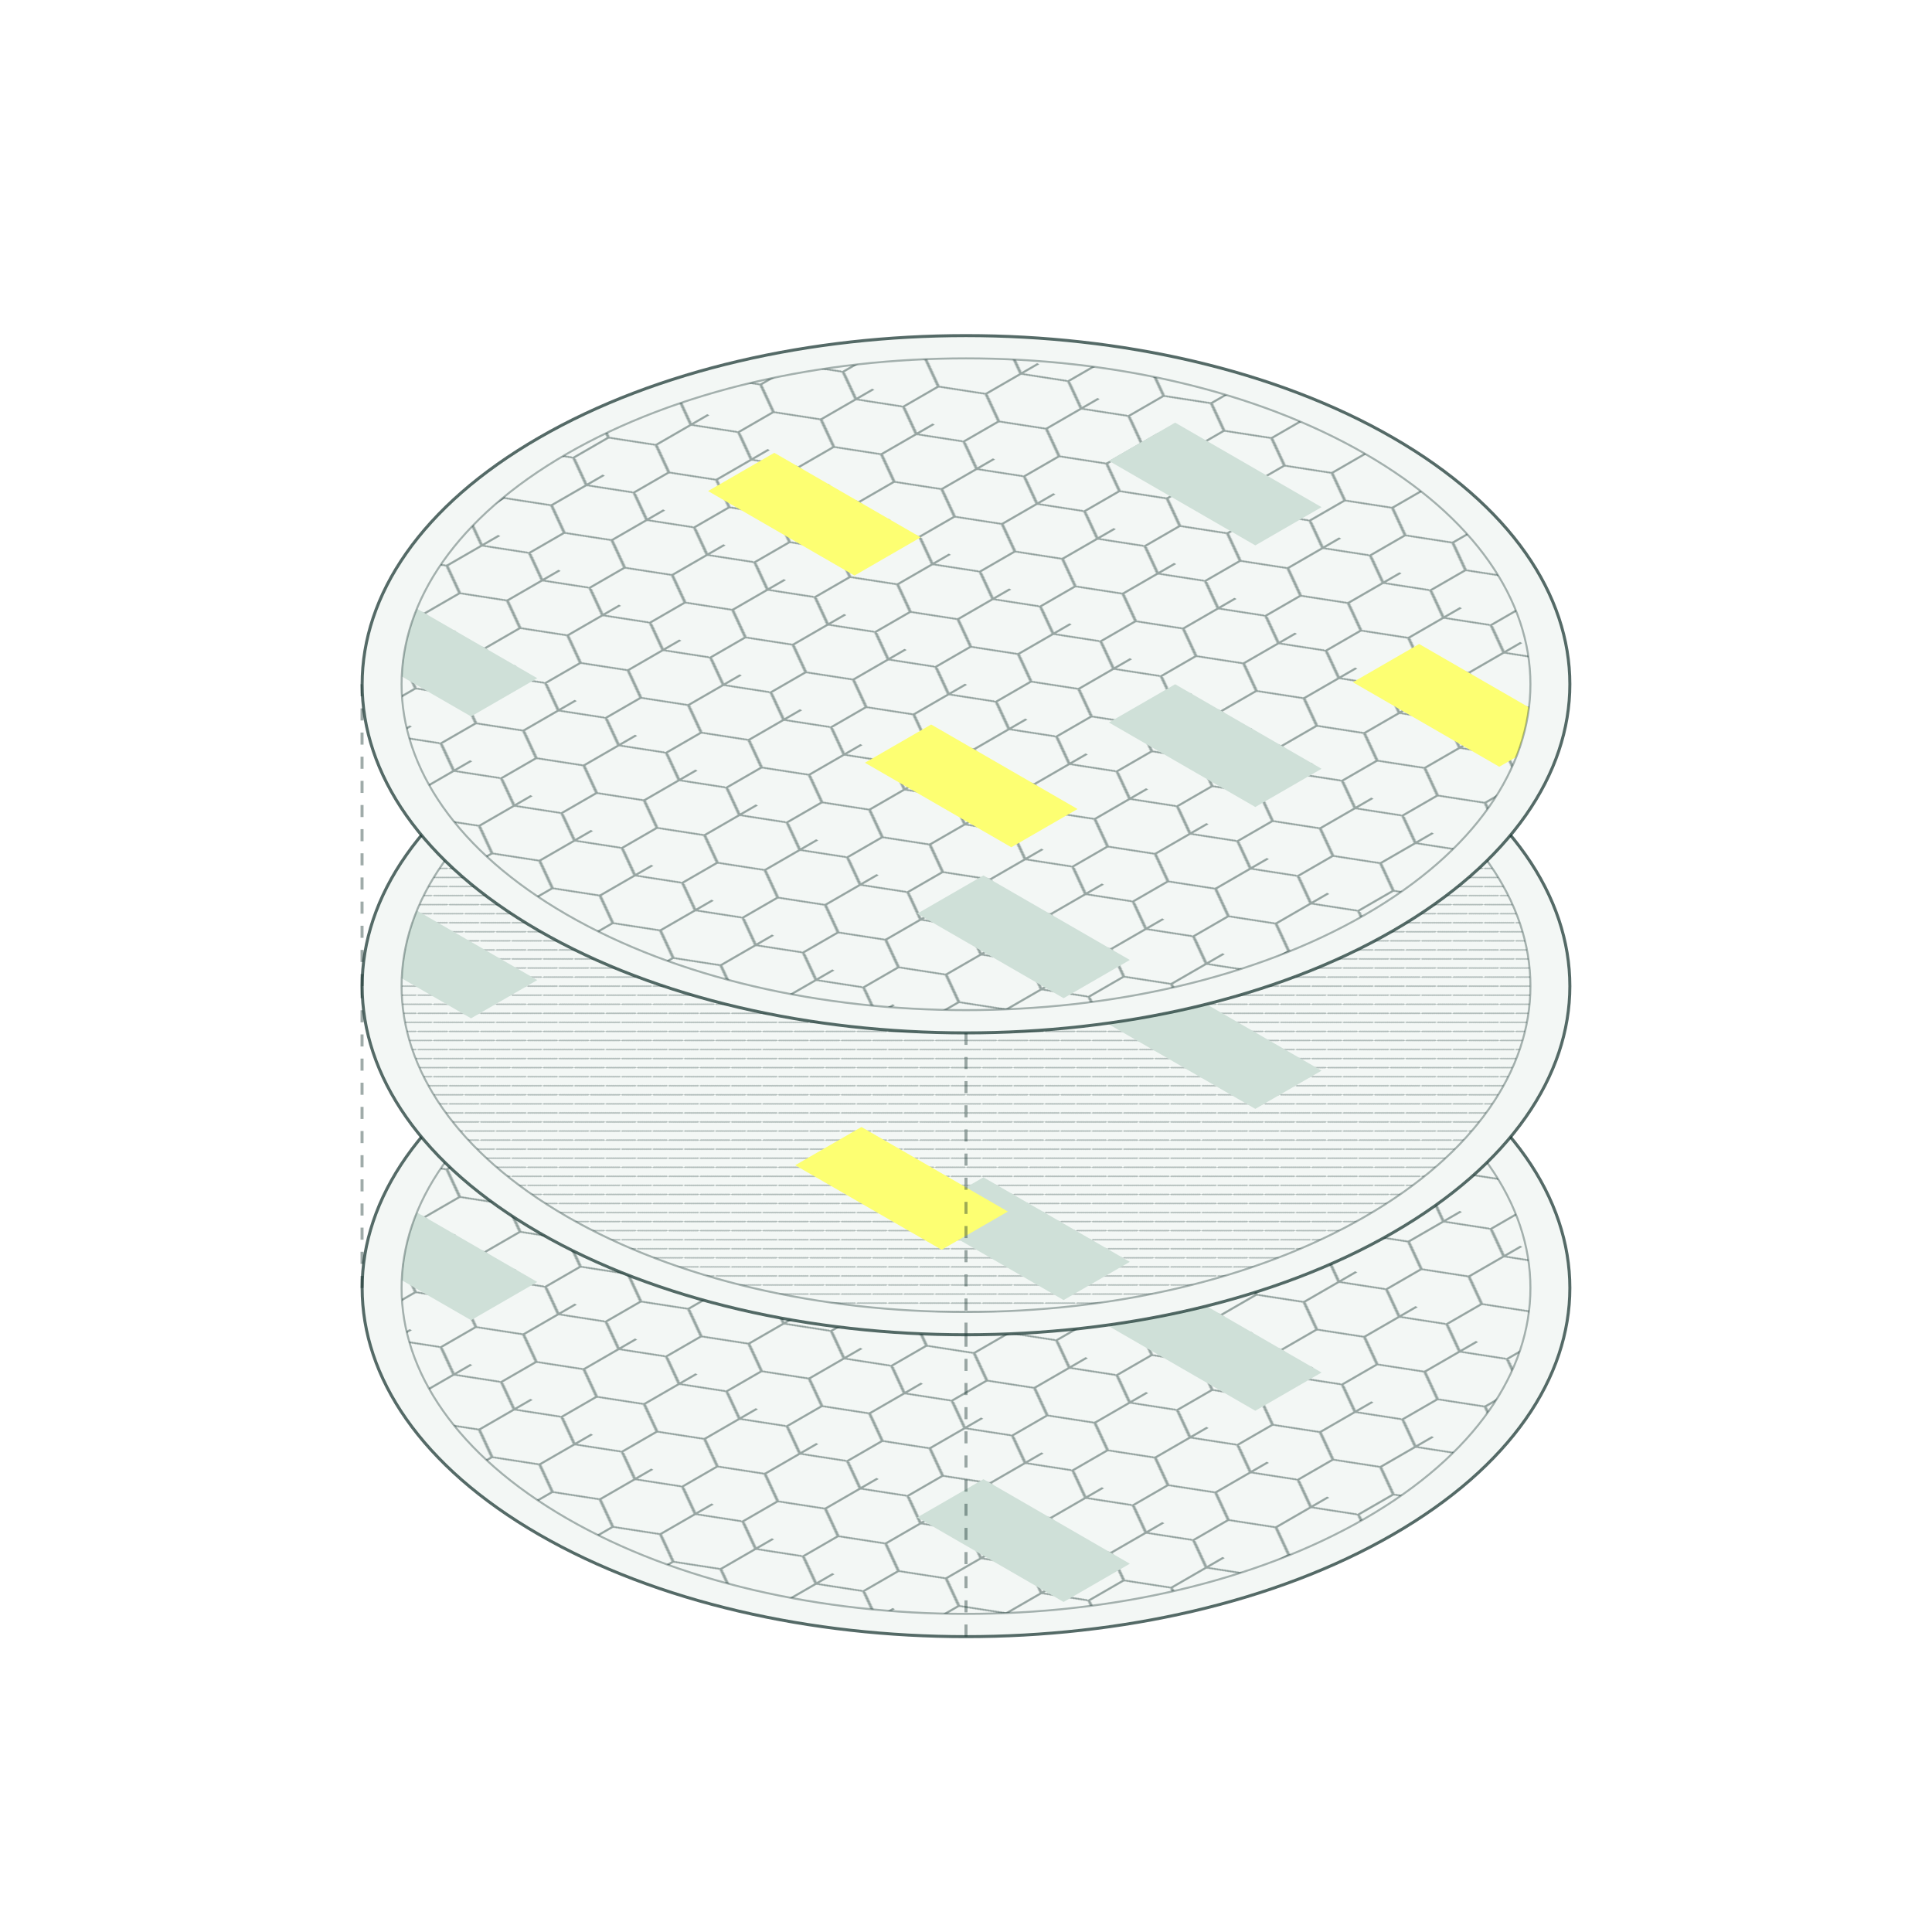
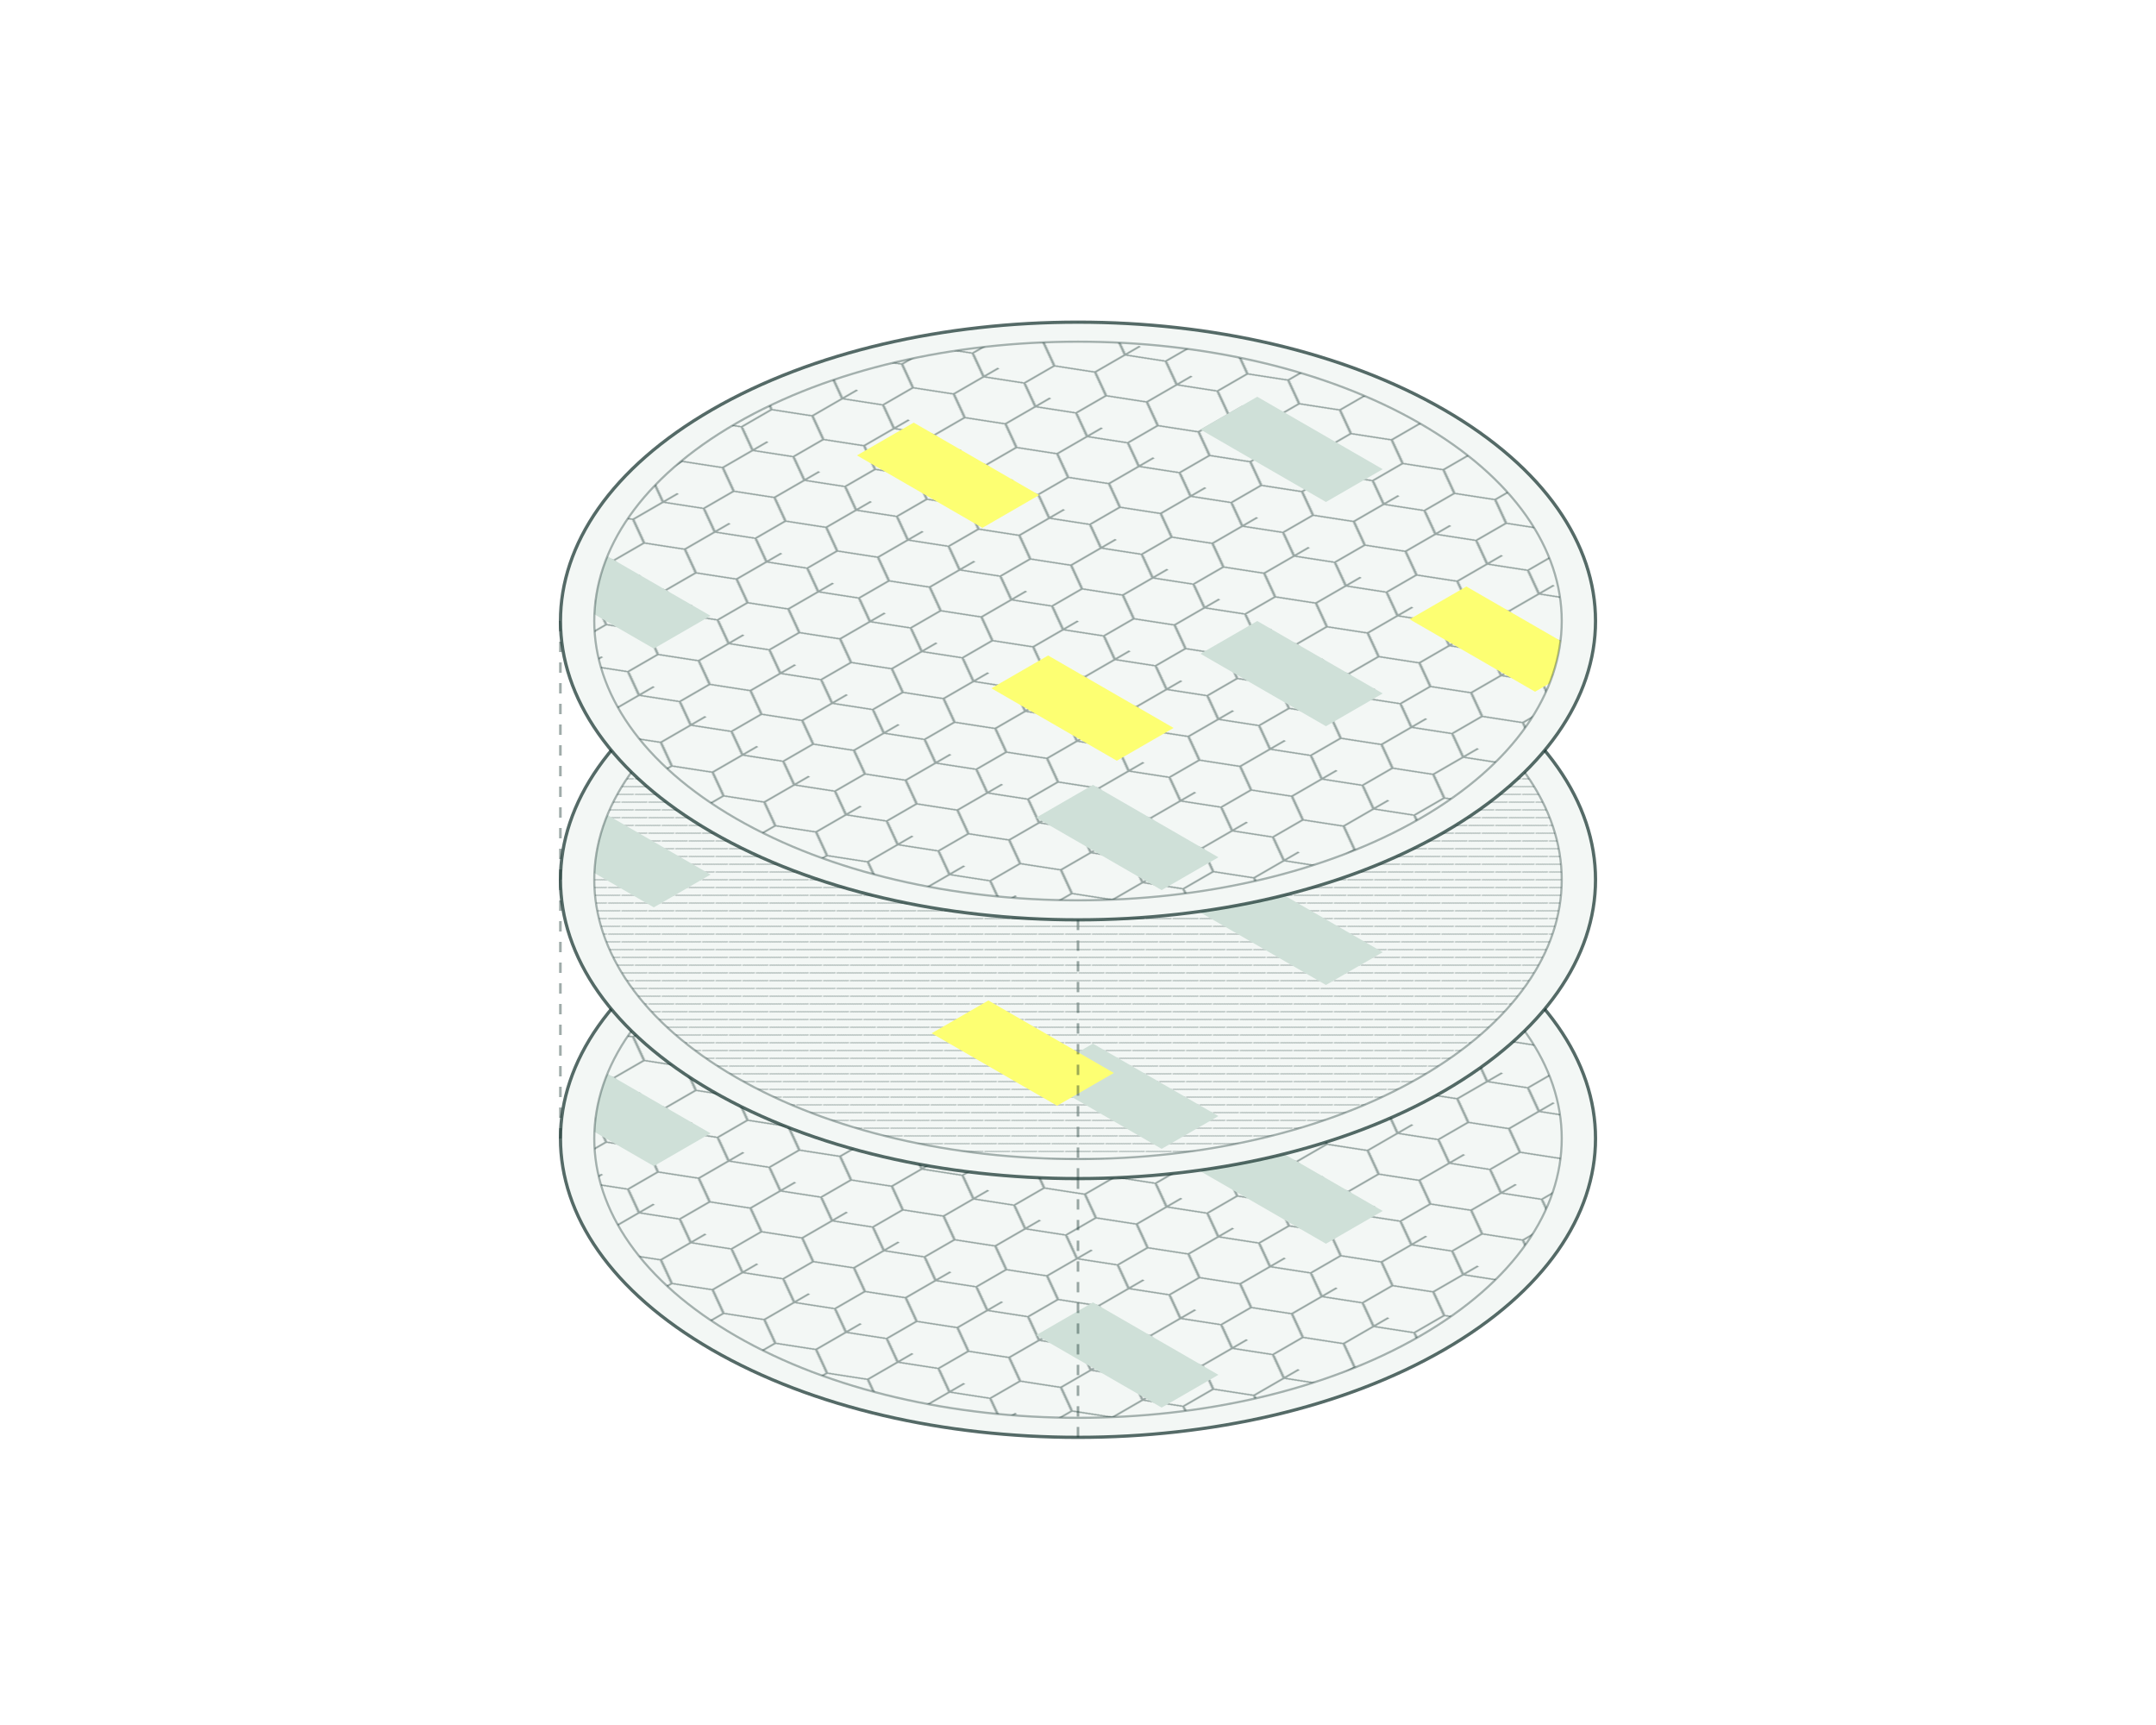
- <svg xmlns="http://www.w3.org/2000/svg" viewBox="0 0 960 960" width="960" height="960" role="img" aria-label="Abstract illustration: layers of records with missed revenue highlighted">
+ <svg xmlns="http://www.w3.org/2000/svg" viewBox="0 0 1000 800" width="1000" height="800" role="img" aria-label="Abstract illustration: layers of records with missed revenue highlighted">
  <defs>
    <pattern id="hex" width="34.64" height="60" patternUnits="userSpaceOnUse">
      <path d="M17.32 0 L34.64 10 L34.64 30 L17.32 40 L0 30 L0 10 Z M17.32 40 L17.32 60 M0 30 L0 0 M34.64 30 L34.64 0" fill="none" stroke="#0f2d29" stroke-opacity=".4" stroke-width="1.2" />
    </pattern>
    <pattern id="dots" width="8" height="8" patternUnits="userSpaceOnUse">
      <rect x="3" y="3" width="1.8" height="1.8" fill="#0f2d29" fill-opacity=".5" />
    </pattern>
    <pattern id="diag" width="9" height="9" patternUnits="userSpaceOnUse">
      <path d="M0 9 L9 0" stroke="#0f2d29" stroke-opacity=".28" stroke-width="1" />
    </pattern>
    <pattern id="flat" width="96" height="48" patternUnits="userSpaceOnUse">
      <path d="M0 .5 H96 M.5 0 V48" stroke="#0f2d29" stroke-opacity=".09" stroke-width="1" />
    </pattern>
  </defs>
-   <g transform="translate(0,20)">
+   <g transform="translate(500.0,400.0) scale(0.8) translate(-480.0,-460.0)">
    <g transform="matrix(0.866,0.5,-0.866,0.5,480.0,620.0)">
      <circle r="245" fill="#f3f7f5" stroke="#0f2d29" stroke-opacity=".7" stroke-width="1.5" vector-effect="non-scaling-stroke" />
      <clipPath id="d0">
        <circle r="229" />
      </clipPath>
      <g clip-path="url(#d0)">
        <rect x="-245.0" y="-245.0" width="490.0" height="490.0" fill="url(#hex)" />
        <rect x="-70.0" y="-190.0" width="84.0" height="38.0" fill="#cfe0d8" />
        <rect x="100.0" y="90.0" width="84.0" height="38.0" fill="#cfe0d8" />
        <rect x="-210.0" y="120.0" width="84.0" height="38.0" fill="#cfe0d8" />
        <rect x="60.0" y="-60.0" width="84.0" height="38.0" fill="#cfe0d8" />
        <rect x="-150.0" y="40.0" width="84.0" height="38.0" fill="#fdff72" />
      </g>
      <circle r="229" fill="none" stroke="#0f2d29" stroke-opacity=".35" stroke-width="1" vector-effect="non-scaling-stroke" />
    </g>
    <line x1="480.0" y1="793.2" x2="480.0" y2="643.2" stroke="#0f2d29" stroke-opacity="0.4" stroke-width="1.5" stroke-dasharray="6 6" />
    <line x1="179.9" y1="620.0" x2="179.9" y2="470.0" stroke="#0f2d29" stroke-opacity="0.4" stroke-width="1.5" stroke-dasharray="6 6" />
    <line x1="480.0" y1="446.8" x2="480.0" y2="296.8" stroke="#0f2d29" stroke-opacity="0.4" stroke-width="1.5" stroke-dasharray="6 6" />
    <g transform="matrix(0.866,0.5,-0.866,0.5,480.0,470.0)">
      <circle r="245" fill="#f3f7f5" stroke="#0f2d29" stroke-opacity=".7" stroke-width="1.5" vector-effect="non-scaling-stroke" />
      <clipPath id="d1">
        <circle r="229" />
      </clipPath>
      <g clip-path="url(#d1)">
        <rect x="-245.0" y="-245.0" width="490.0" height="490.0" fill="url(#diag)" />
        <rect x="-70.0" y="-190.0" width="84.0" height="38.0" fill="#cfe0d8" />
        <rect x="100.0" y="90.0" width="84.0" height="38.0" fill="#cfe0d8" />
        <rect x="-210.0" y="120.0" width="84.0" height="38.0" fill="#cfe0d8" />
        <rect x="60.0" y="-60.0" width="84.0" height="38.0" fill="#cfe0d8" />
        <rect x="40.0" y="100.0" width="84.0" height="38.0" fill="#fdff72" />
      </g>
      <circle r="229" fill="none" stroke="#0f2d29" stroke-opacity=".35" stroke-width="1" vector-effect="non-scaling-stroke" />
    </g>
    <line x1="480.0" y1="643.2" x2="480.0" y2="493.2" stroke="#0f2d29" stroke-opacity="0.4" stroke-width="1.5" stroke-dasharray="6 6" />
    <line x1="179.9" y1="470.0" x2="179.9" y2="320.0" stroke="#0f2d29" stroke-opacity="0.4" stroke-width="1.5" stroke-dasharray="6 6" />
    <line x1="480.0" y1="296.8" x2="480.0" y2="146.8" stroke="#0f2d29" stroke-opacity="0.4" stroke-width="1.5" stroke-dasharray="6 6" />
    <g transform="matrix(0.866,0.5,-0.866,0.5,480.0,320.0)">
      <circle r="245" fill="#f3f7f5" stroke="#0f2d29" stroke-opacity=".7" stroke-width="1.5" vector-effect="non-scaling-stroke" />
      <clipPath id="d2">
        <circle r="229" />
      </clipPath>
      <g clip-path="url(#d2)">
        <rect x="-245.0" y="-245.0" width="490.0" height="490.0" fill="url(#hex)" />
        <rect x="-70.0" y="-190.0" width="84.0" height="38.0" fill="#cfe0d8" />
        <rect x="100.0" y="90.0" width="84.0" height="38.0" fill="#cfe0d8" />
        <rect x="-210.0" y="120.0" width="84.0" height="38.0" fill="#cfe0d8" />
        <rect x="60.0" y="-60.0" width="84.0" height="38.0" fill="#cfe0d8" />
        <rect x="-170.0" y="-60.0" width="84.0" height="38.0" fill="#fdff72" />
        <rect x="10.0" y="30.0" width="84.0" height="38.0" fill="#fdff72" />
        <rect x="110.0" y="-150.0" width="84.0" height="38.0" fill="#fdff72" />
      </g>
      <circle r="229" fill="none" stroke="#0f2d29" stroke-opacity=".35" stroke-width="1" vector-effect="non-scaling-stroke" />
    </g>
  </g>
</svg>
